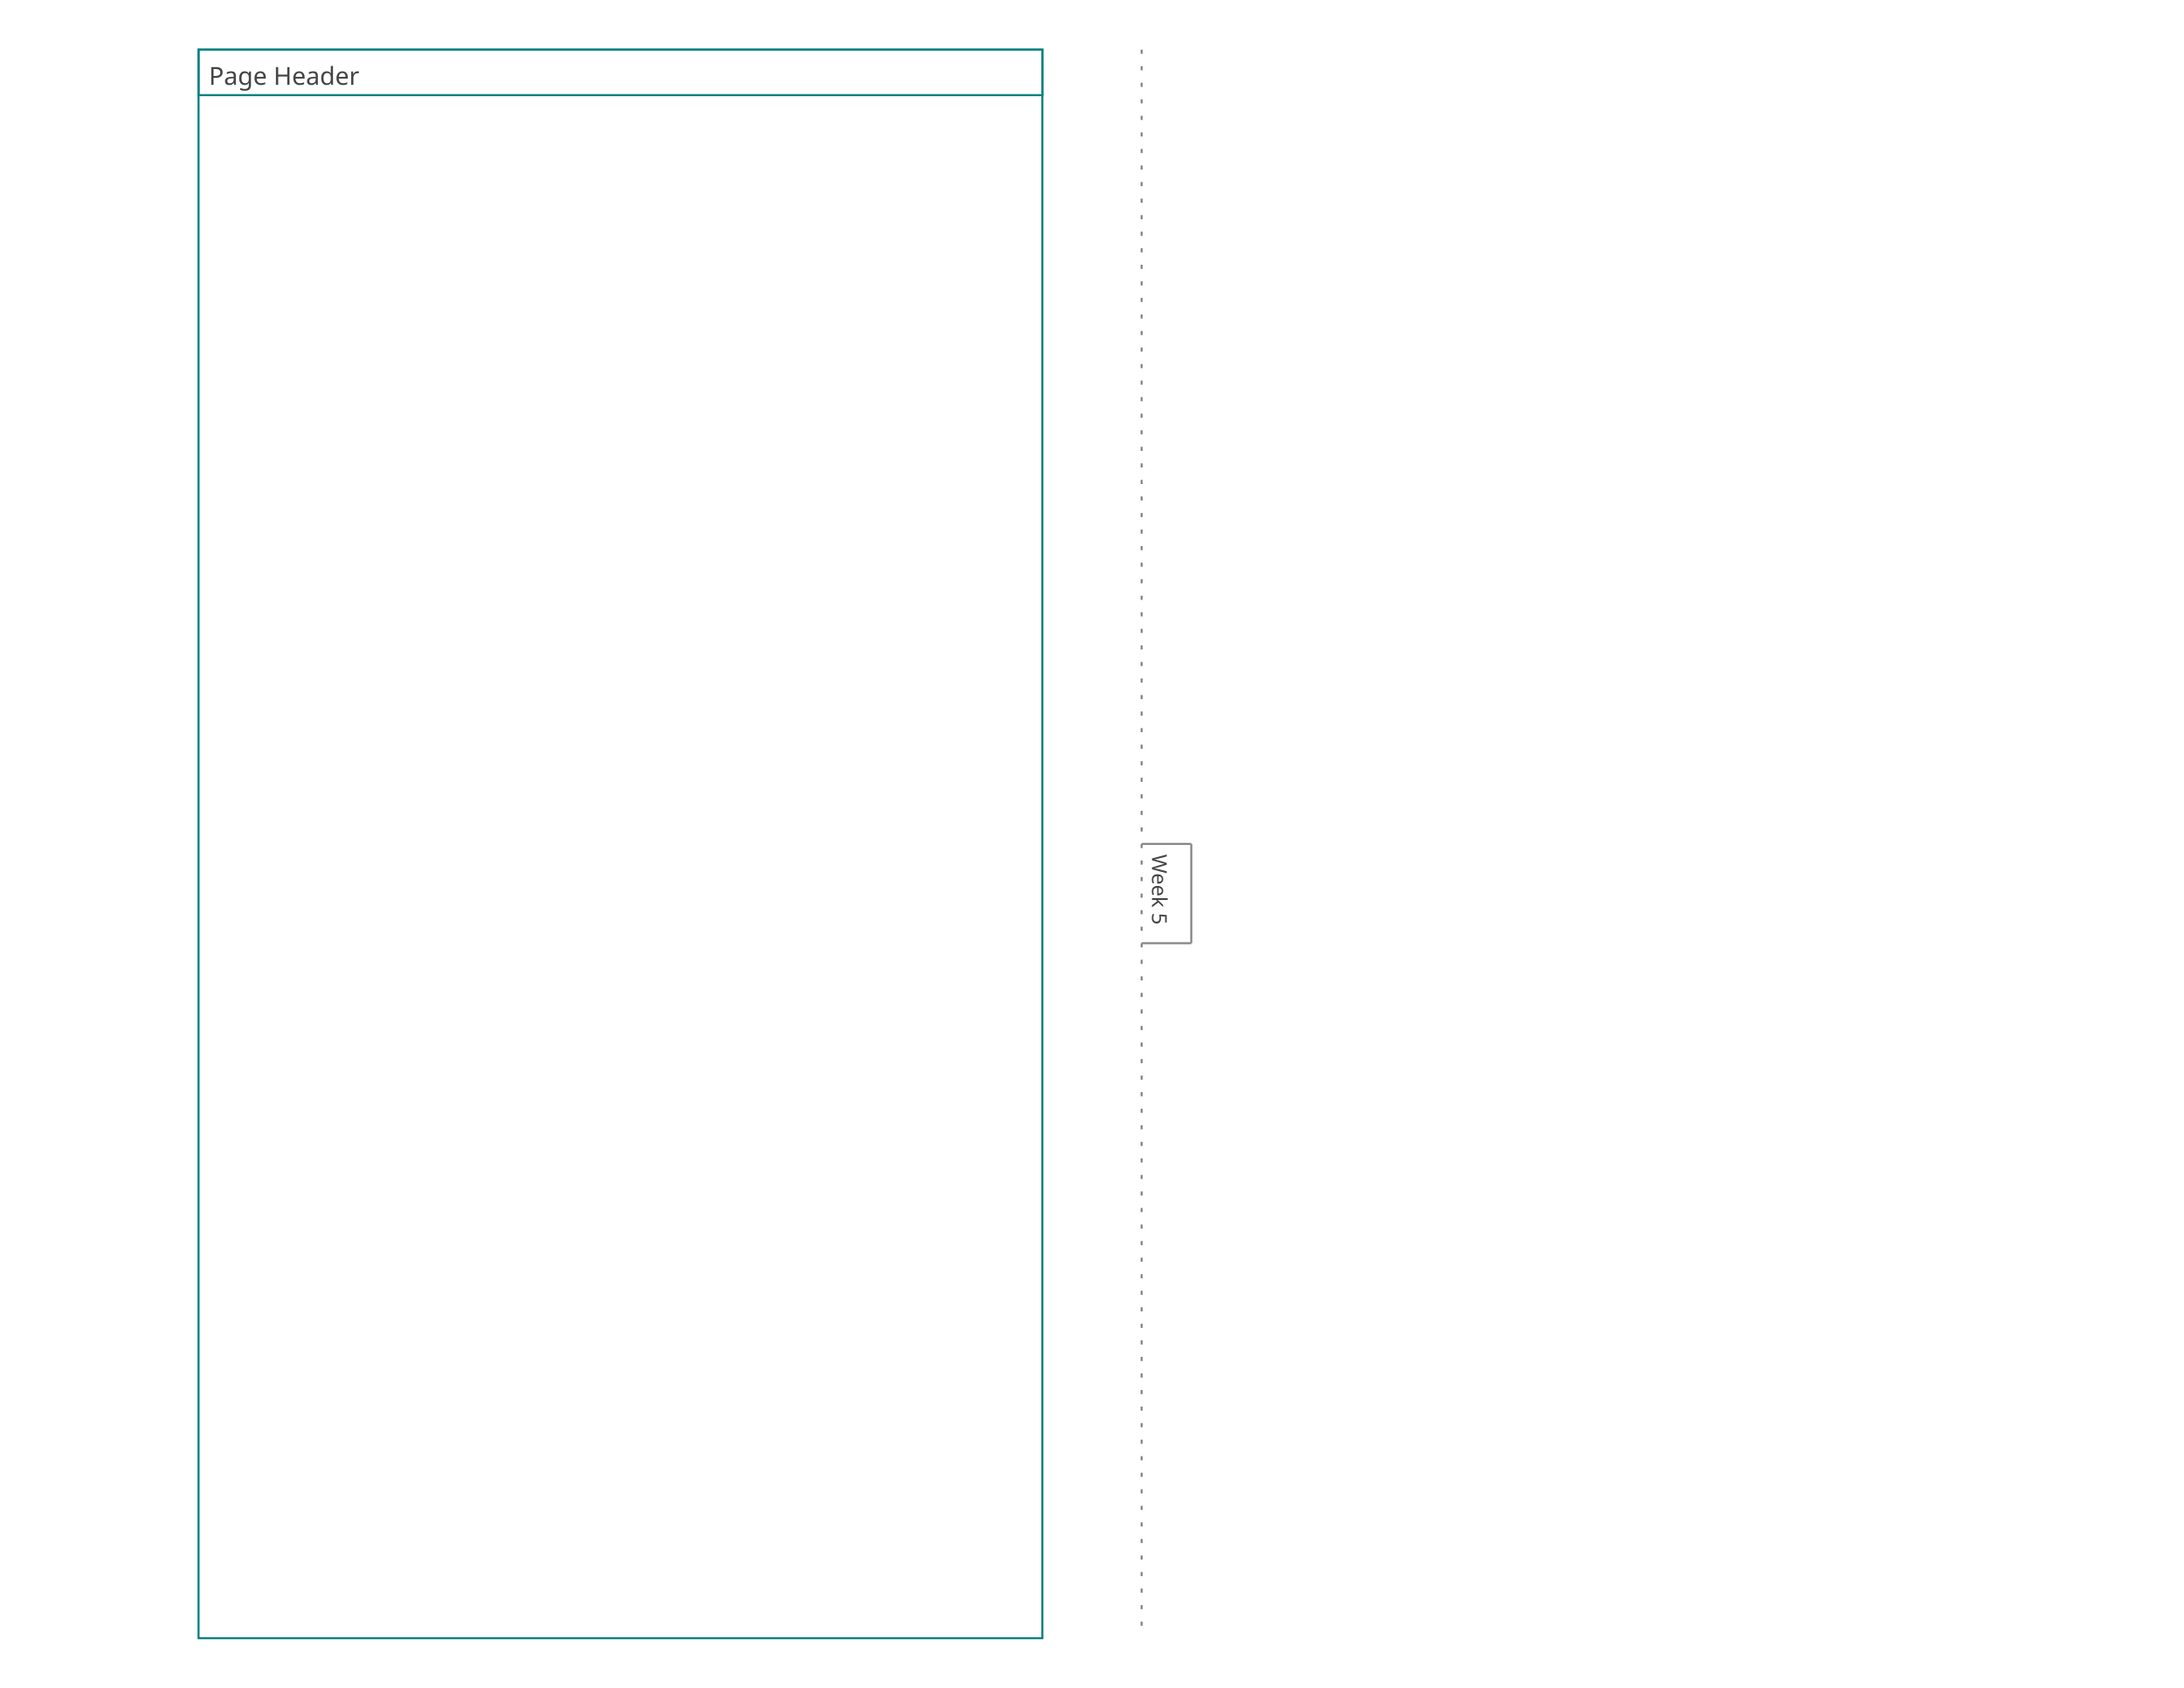
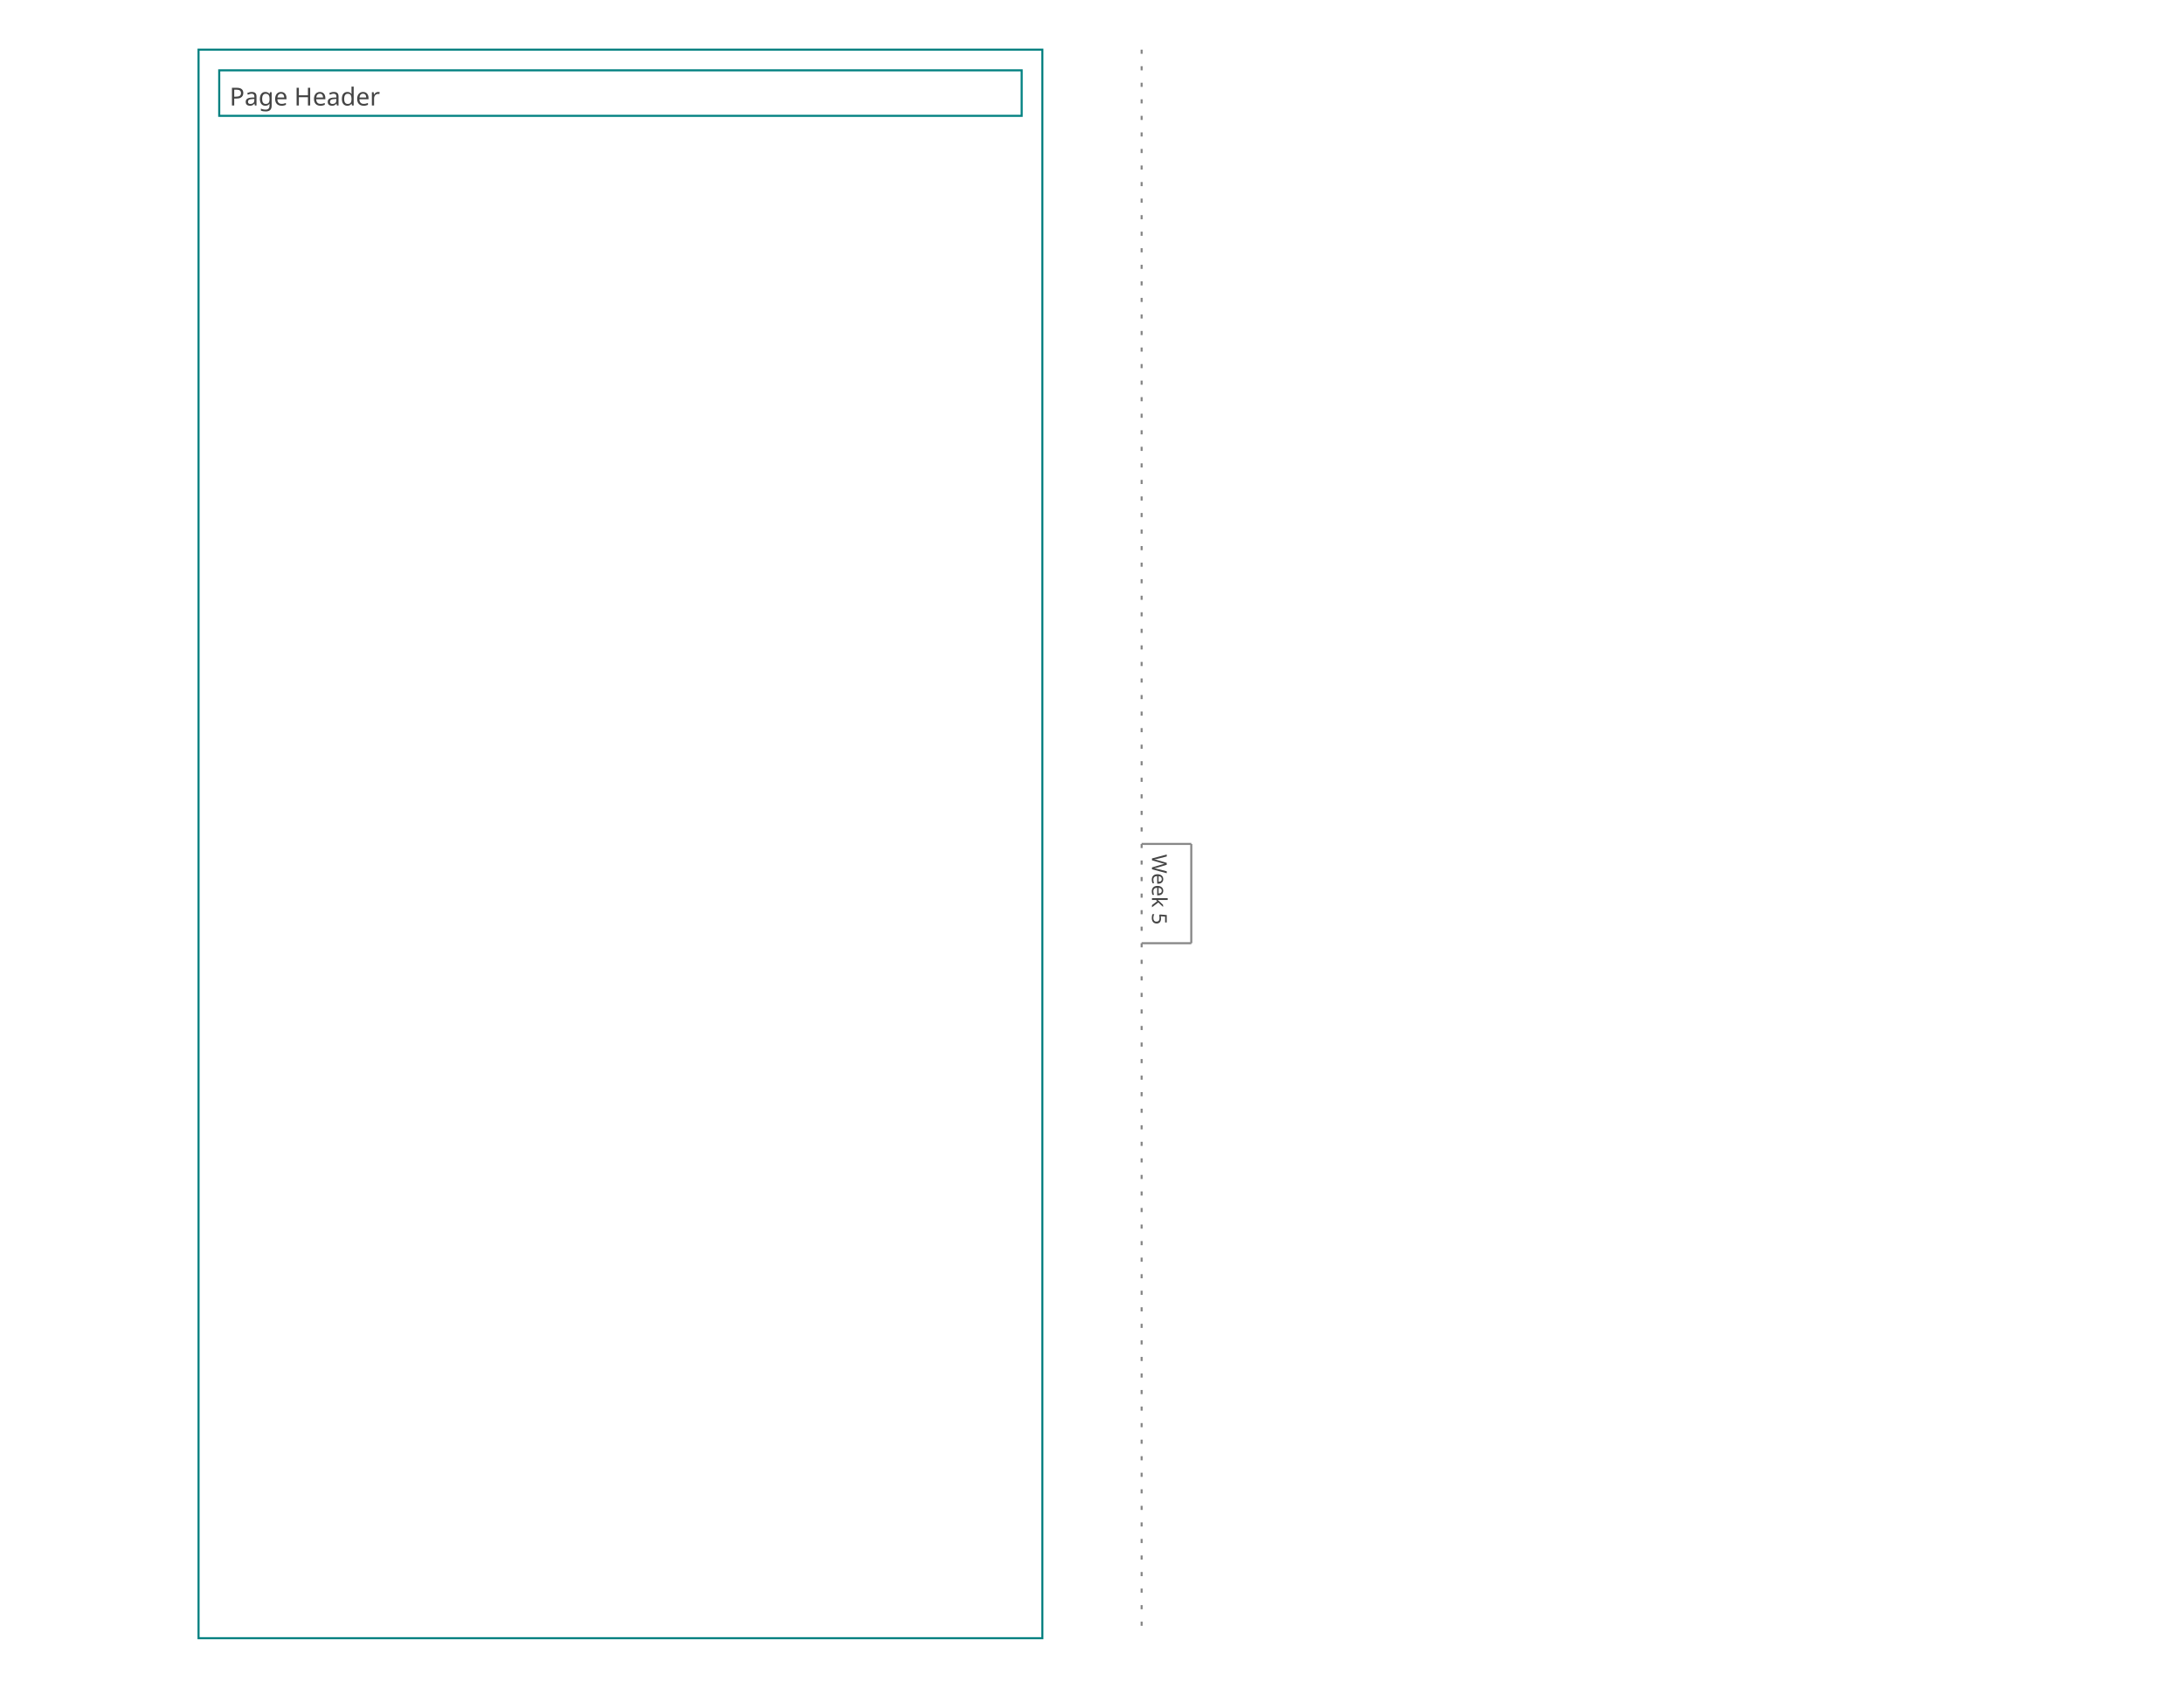
<svg xmlns="http://www.w3.org/2000/svg" baseProfile="tiny" height="816.0" version="1.2" width="1056">
  <defs />
  <g transform="translate(96, 24.0)">
    <rect fill="none" height="768.0" stroke="#008080" width="408.0" x="0" y="0" />
-     <g transform="translate(0, 0)">
-       <rect fill="none" height="22" stroke="#008080" stroke-width="1" width="408.0" x="0" y="0" />
+     <g transform="translate(10, 10)">
+       <rect fill="none" height="22" stroke="#008080" stroke-width="1" width="388.0" x="0" y="0" />
      <text alignment-baseline="text-after-edge" fill="#444444" font-family="Trebuchet MS" font-size="12" text-anchor="start" transform="translate(5,17)">Page Header</text>
    </g>
-     <g transform="translate(0, 22)" />
+     <g transform="translate(10, 32)" />
  </g>
  <g>
    <line stroke="#888888" x1="552.0" x2="576.0" y1="408.0" y2="408.0" />
    <line stroke="#888888" x1="576.0" x2="576.0" y1="408.0" y2="456.0" />
    <line stroke="#888888" x1="576.0" x2="552.0" y1="456.0" y2="456.0" />
  </g>
  <text alignment-baseline="text-after-edge" fill="#444444" font-family="Trebuchet MS" font-size="10" text-anchor="start" transform="rotate(90,557.0,413.0)" x="557.0" y="413.0">Week 5</text>
  <line stroke="#888888" stroke-dasharray="2,6" x1="552.0" x2="552.0" y1="24.0" y2="788.0" />
</svg>
